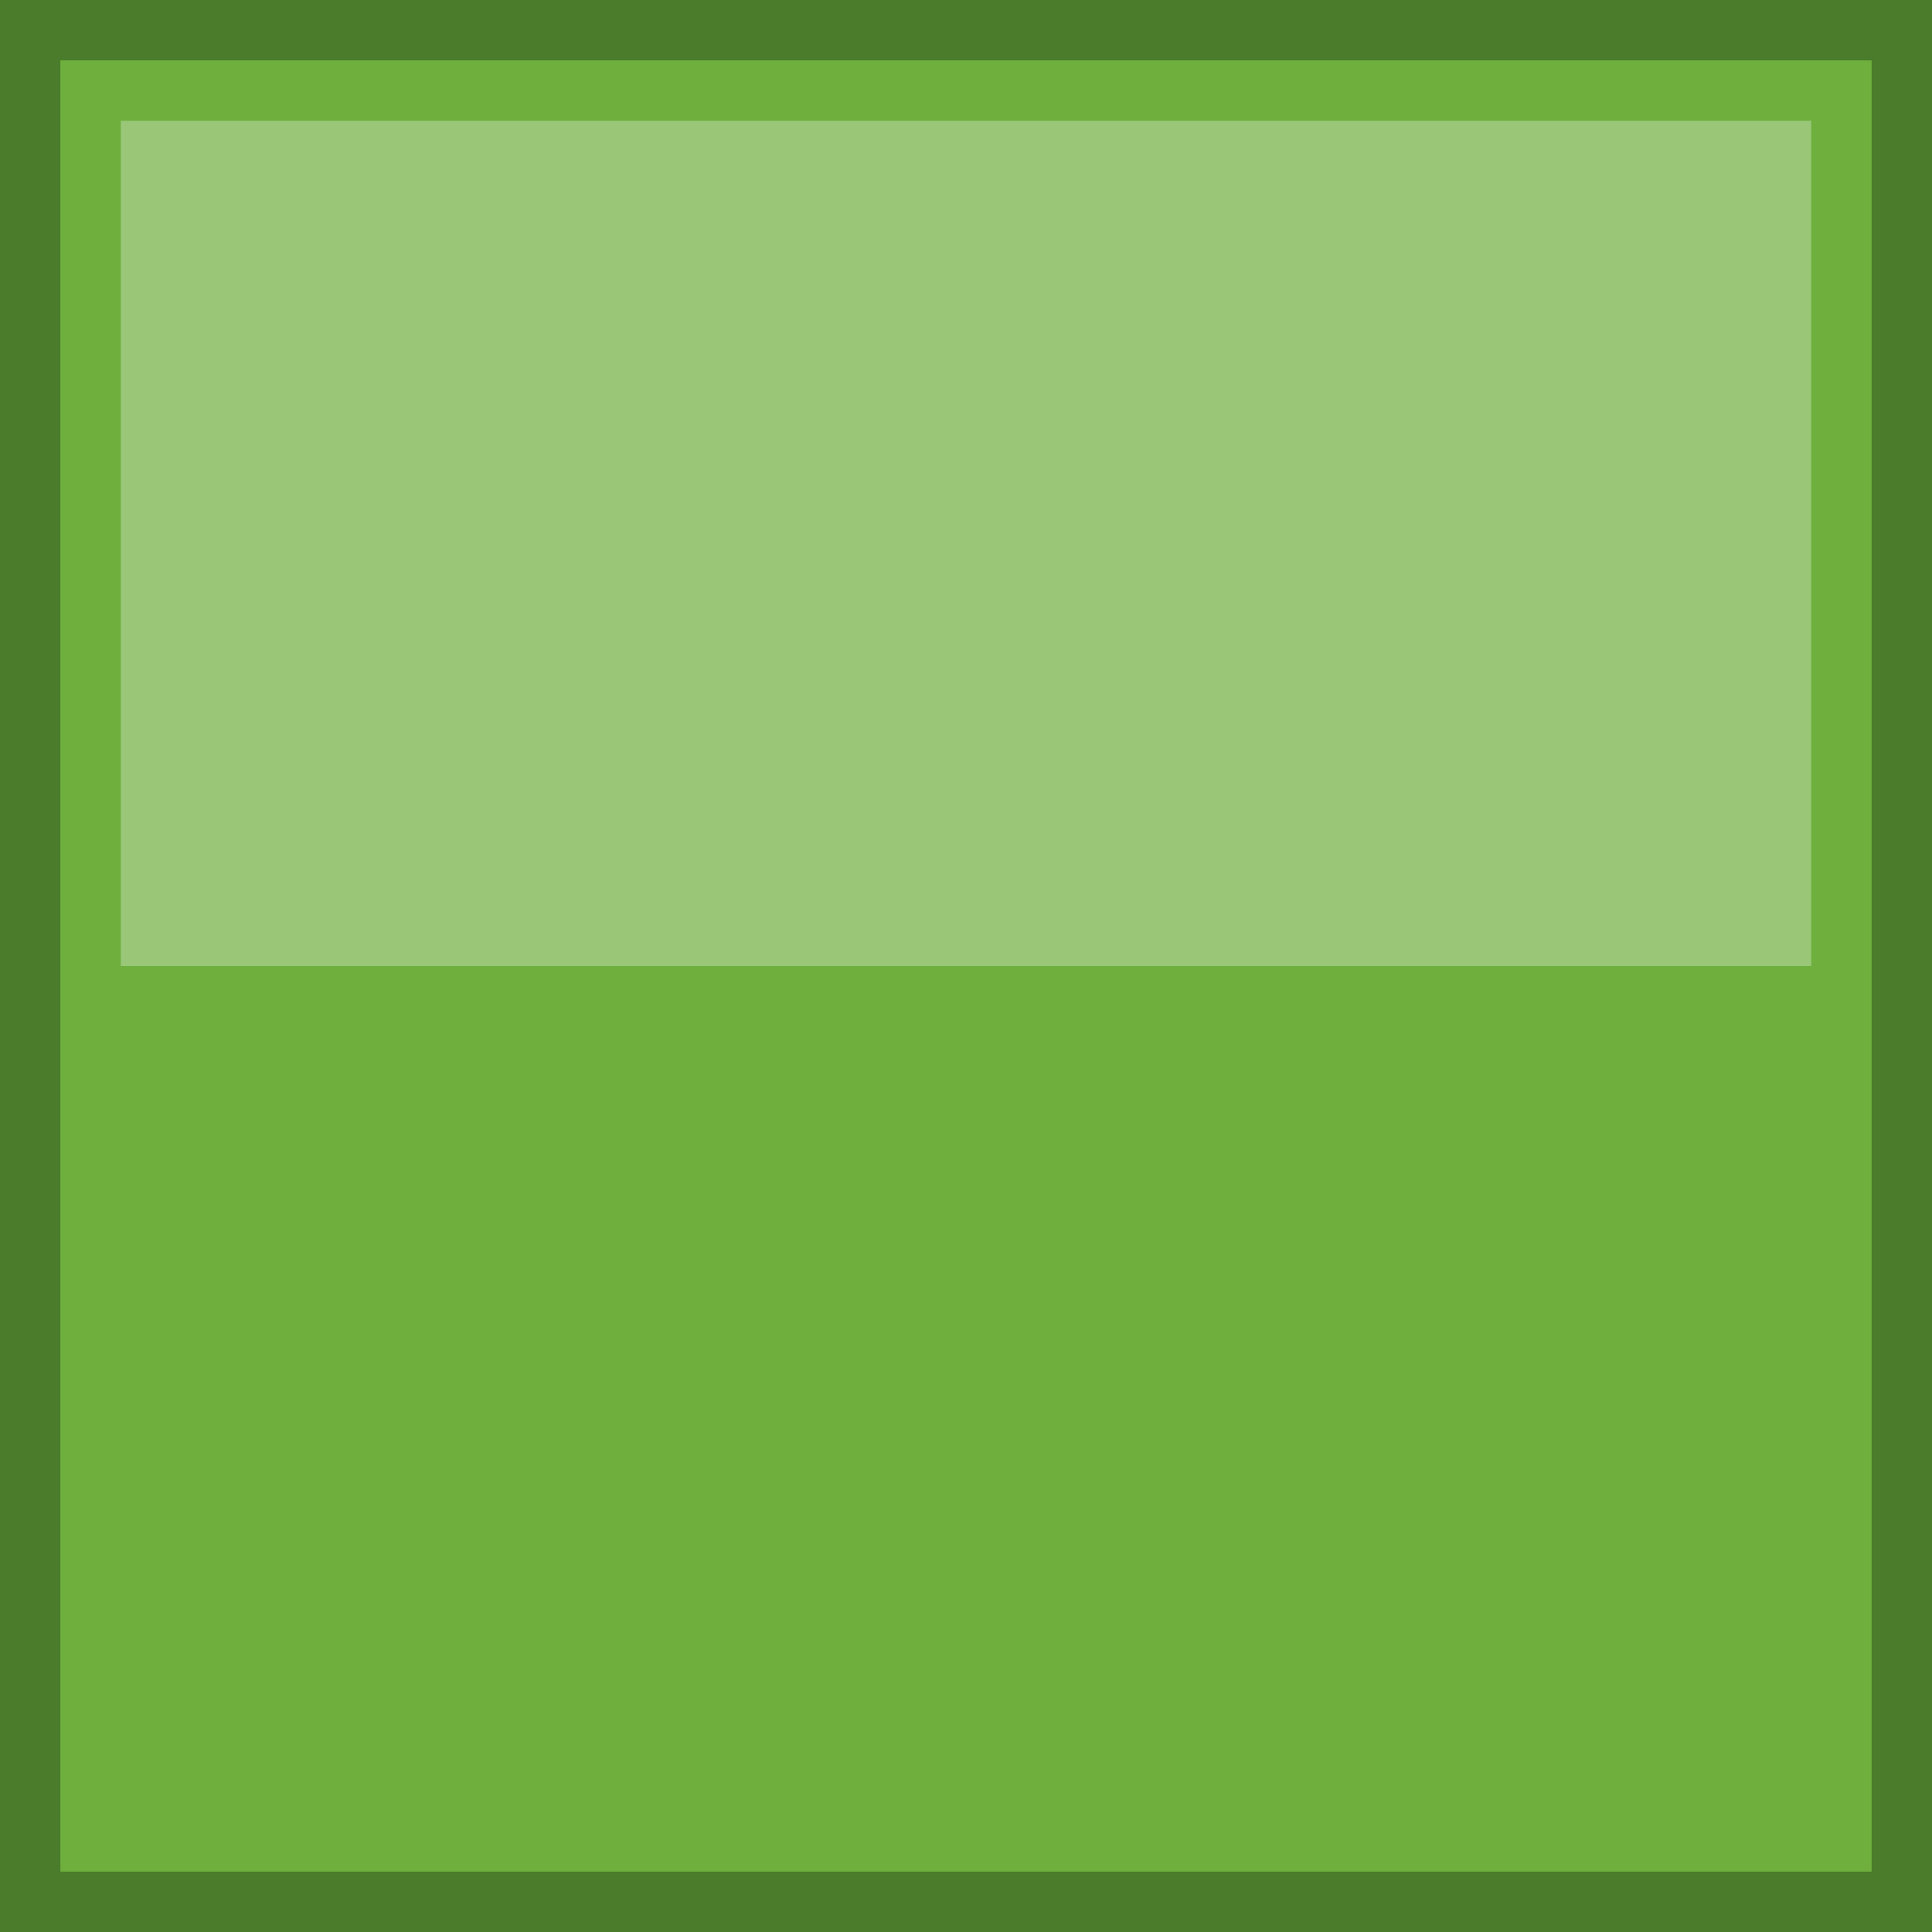
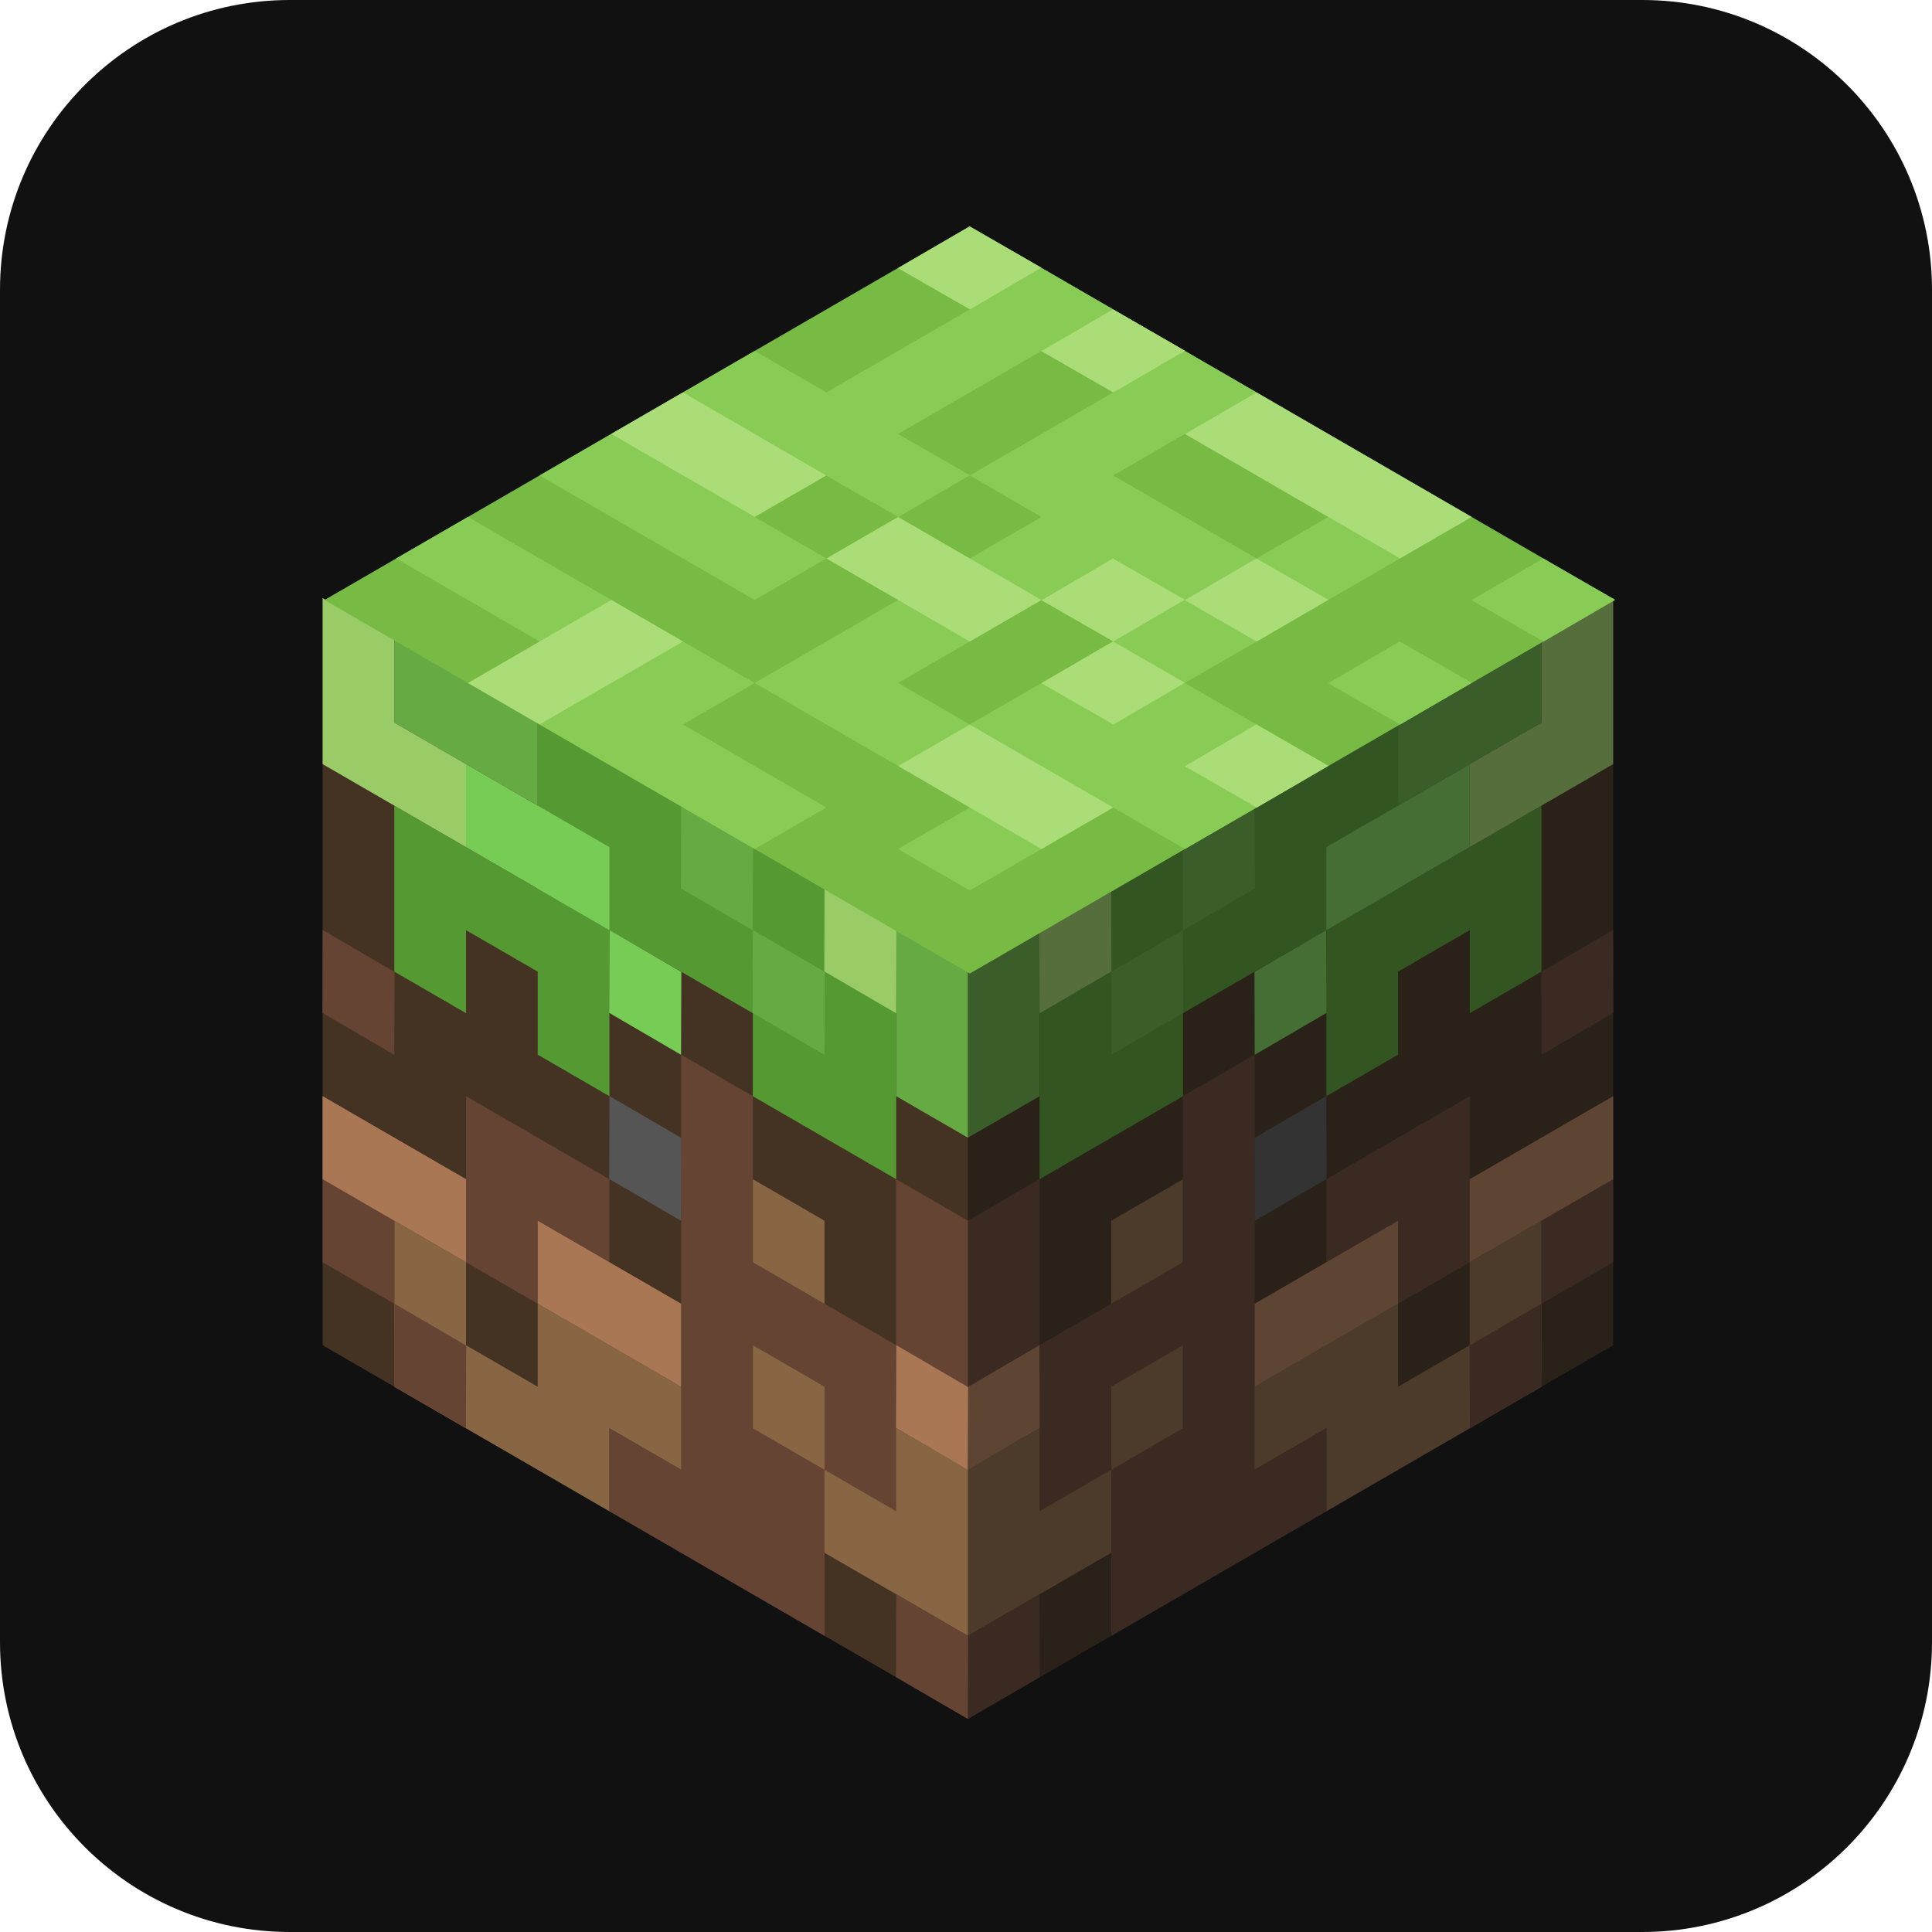
- <svg xmlns="http://www.w3.org/2000/svg" width="32" height="32">
-   <rect width="32" height="32" fill="#6EAF3D" />
-   <rect x="2" y="2" width="28" height="14" fill="rgba(255,255,255,0.3)" />
-   <rect x="0" y="0" width="32" height="32" fill="none" stroke="#4A7C2C" stroke-width="2" />
+ <svg xmlns="http://www.w3.org/2000/svg" xmlns:xlink="http://www.w3.org/1999/xlink" aria-label="Minecraft" role="img" viewBox="0 0 512 512" stroke-linecap="square" fill="none">
+   <rect width="512" height="512" rx="15%" fill="#111" />
+   <g id="a" transform="matrix(19 11 0 22 76 142)">
+     <path fill="#432" d="M.5.5h9v9h-9" />
+     <path stroke="#864" d="M2 8v1h2V8h5V7 H7V5" />
+     <path stroke="#643" d="M1 5zM2 9zM1 8V7h2V6h1M5 9h2V8H6V4M7 6h1v1M9 9zM9 4v1" />
+     <path stroke="#a75" d="M1 7h1M4 7h1M9 6z" />
+     <path stroke="#555" d="M5 5z" />
+     <path stroke="#593" d="M4 4V1h4v2H7V2H4v1H2v1" />
+     <path stroke="#6a4" d="M2 1h1M6 1zM7 2zM9 1v1" />
+     <path stroke="#7c5" d="M5 3zM3 2h1" />
+     <path stroke="#9c6" d="M1 1v1h1M8 1z" />
+   </g>
+   <use xlink:href="#a" transform="matrix(-1 0 0 1 513 0)" opacity=".5" />
+   <g transform="matrix(-19 11-19-11 447 159)">
+     <path fill="#7b4" d="M.5.5h9v9h-9" />
+     <path stroke="#8c5" d="M1 1zM3 1zM4 7zM3 4v2H1v2h3v1h2V7M2 3h4V1H5v1h3M7 4v1H4M9 4v2H8v3" />
+     <path stroke="#ad7" d="M1 3v2M1 7zM1 9zM3 3zM4 4zM5 1zM5 3zM5 5v1M5 8v1M7 2v1M8 7h1" />
+   </g>
</svg>
